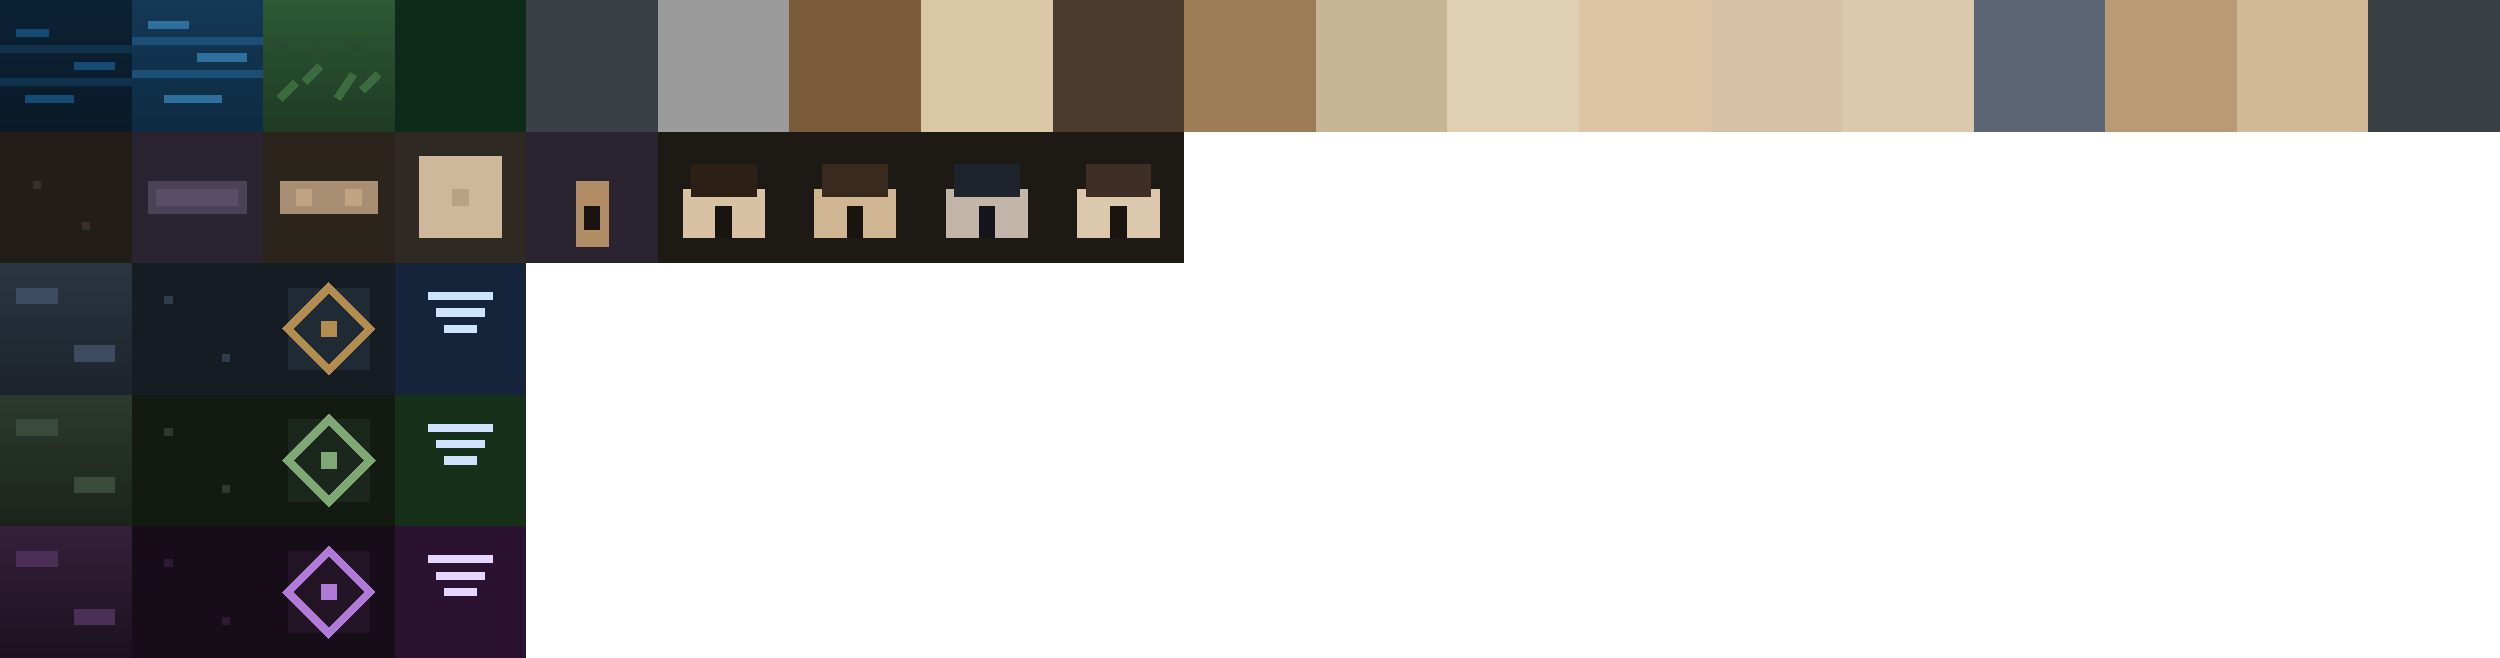
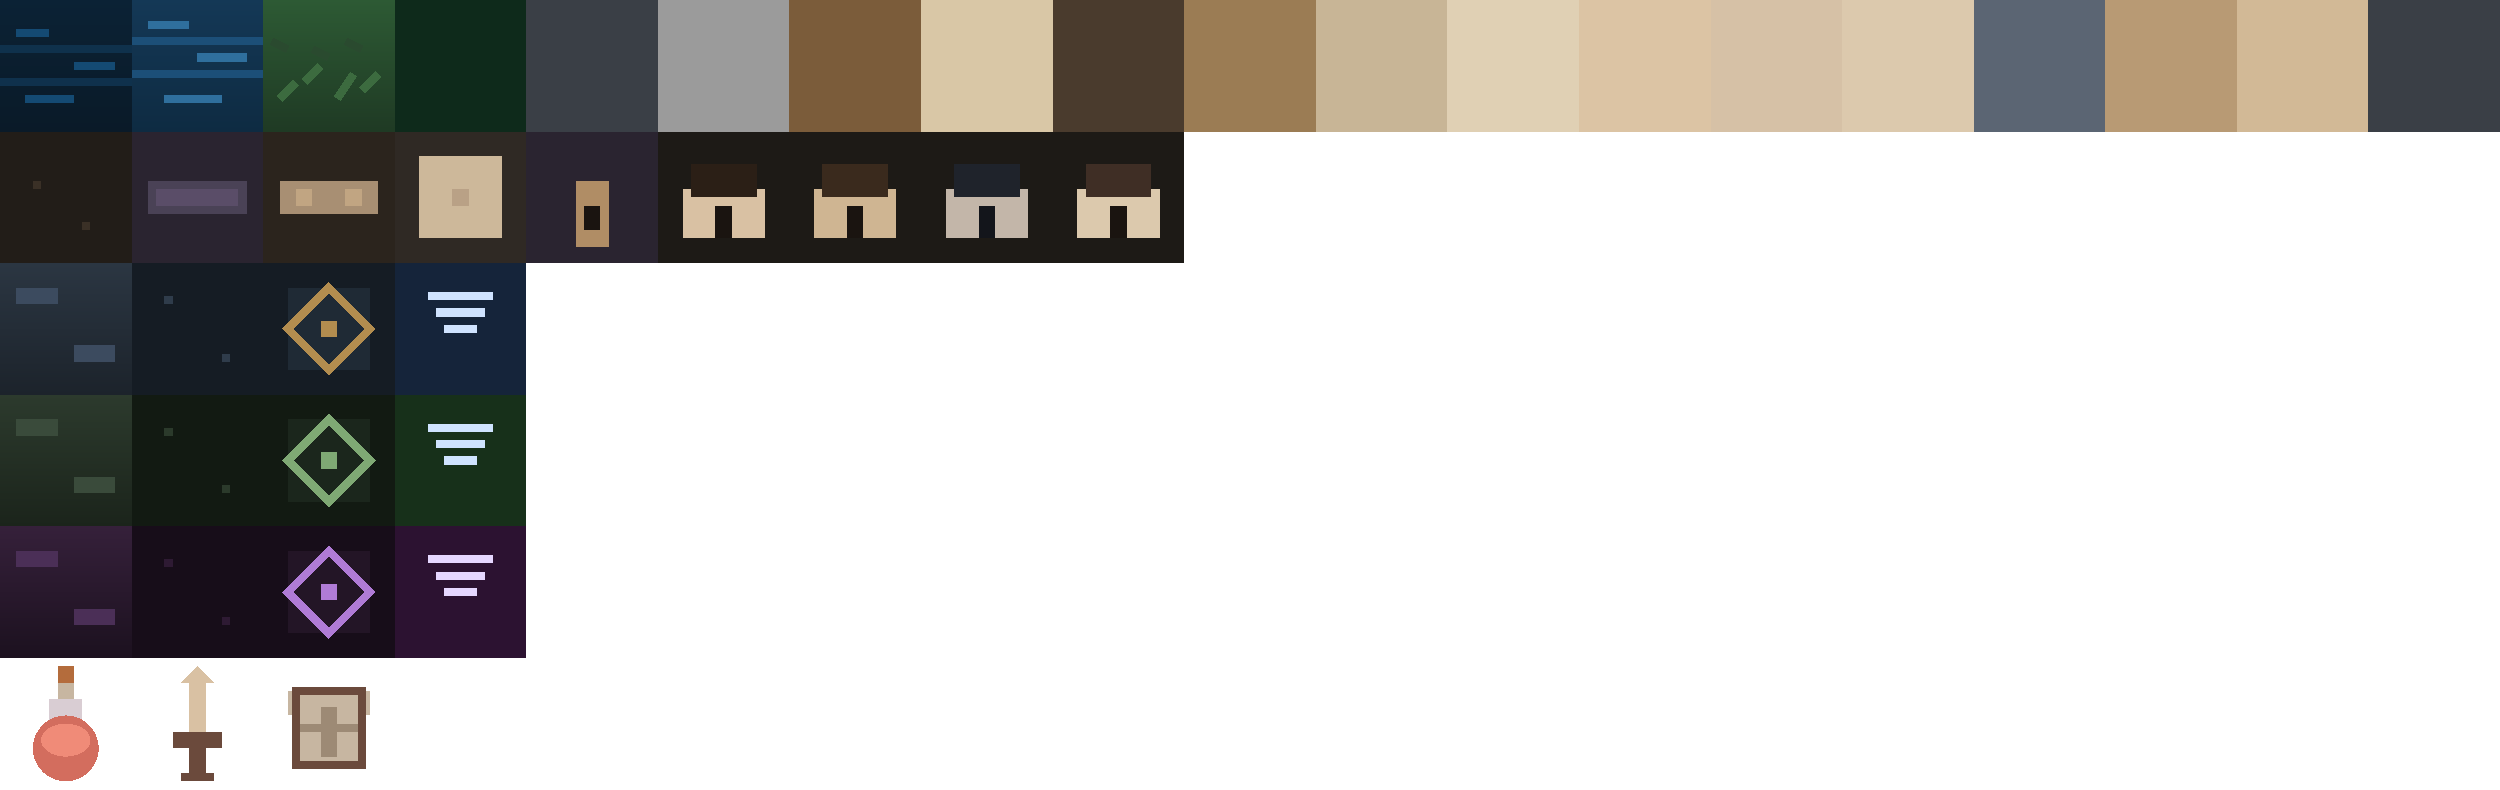
- <svg xmlns="http://www.w3.org/2000/svg" width="304" height="80" viewBox="0 0 304 80" shape-rendering="crispEdges">
+ <svg xmlns="http://www.w3.org/2000/svg" width="304" height="96" viewBox="0 0 304 96" shape-rendering="crispEdges">
  <defs>
    <linearGradient id="waterDeep" x1="0" y1="0" x2="0" y2="1">
      <stop offset="0" stop-color="#0b2235" />
      <stop offset="1" stop-color="#0a1a28" />
    </linearGradient>
    <linearGradient id="waterShallow" x1="0" y1="0" x2="0" y2="1">
      <stop offset="0" stop-color="#143856" />
      <stop offset="1" stop-color="#0e2b42" />
    </linearGradient>
    <linearGradient id="grassBase" x1="0" y1="0" x2="0" y2="1">
      <stop offset="0" stop-color="#2d5a34" />
      <stop offset="1" stop-color="#1f3a24" />
    </linearGradient>
    <linearGradient id="mountainRock" x1="0" y1="0" x2="0" y2="1">
      <stop offset="0" stop-color="#6f6a5d" />
      <stop offset="1" stop-color="#3d3a33" />
    </linearGradient>
    <linearGradient id="roadDust" x1="0" y1="0" x2="0" y2="1">
      <stop offset="0" stop-color="#9a7b4f" />
      <stop offset="1" stop-color="#7b5c3a" />
    </linearGradient>
    <linearGradient id="townDirt" x1="0" y1="0" x2="0" y2="1">
      <stop offset="0" stop-color="#4a3b2d" />
      <stop offset="1" stop-color="#3a2f25" />
    </linearGradient>
    <linearGradient id="townStone" x1="0" y1="0" x2="0" y2="1">
      <stop offset="0" stop-color="#c8b596" />
      <stop offset="1" stop-color="#9e8b72" />
    </linearGradient>
    <linearGradient id="dungeonRuins" x1="0" y1="0" x2="0" y2="1">
      <stop offset="0" stop-color="#2b3642" />
      <stop offset="1" stop-color="#1c232b" />
    </linearGradient>
    <linearGradient id="dungeonCaves" x1="0" y1="0" x2="0" y2="1">
      <stop offset="0" stop-color="#2c3a2d" />
      <stop offset="1" stop-color="#1b241b" />
    </linearGradient>
    <linearGradient id="dungeonCrypt" x1="0" y1="0" x2="0" y2="1">
      <stop offset="0" stop-color="#35203a" />
      <stop offset="1" stop-color="#1c111f" />
    </linearGradient>
  </defs>
  <g transform="translate(0 0)">
    <rect width="16" height="16" fill="url(#waterDeep)" />
    <path d="M0 6h16M0 10h16" stroke="#0f314c" stroke-width="1" />
    <path d="M2 4h4M9 8h5M3 12h6" stroke="#144a73" stroke-width="1" />
  </g>
  <g transform="translate(16 0)">
    <rect width="16" height="16" fill="url(#waterShallow)" />
    <path d="M0 5h16M0 9h16" stroke="#1c4f78" stroke-width="1" />
    <path d="M2 3h5M8 7h6M4 12h7" stroke="#2f6f9d" stroke-width="1" />
  </g>
  <g transform="translate(32 0)">
    <rect width="16" height="16" fill="url(#grassBase)" />
    <path d="M2 12l2-2M5 10l2-2M9 12l2-3M12 11l2-2" stroke="#3c6b3f" stroke-width="1" />
    <path d="M1 5l2 1M6 6l2 1M10 5l2 1" stroke="#2a4a2f" stroke-width="1" />
  </g>
  <g transform="translate(48 0)">
    <rect width="16" height="16" fill="#0e2a1b" />
  </g>
  <g transform="translate(64 0)">
    <rect width="16" height="16" fill="#3a3f46" />
  </g>
  <g transform="translate(80 0)">
    <rect width="16" height="16" fill="#9b9b9b" />
  </g>
  <g transform="translate(96 0)">
    <rect width="16" height="16" fill="#7b5c3a" />
  </g>
  <g transform="translate(112 0)">
    <rect width="16" height="16" fill="#d9c7a6" />
  </g>
  <g transform="translate(128 0)">
    <rect width="16" height="16" fill="#4a3b2d" />
  </g>
  <g transform="translate(144 0)">
    <rect width="16" height="16" fill="#9b7c54" />
  </g>
  <g transform="translate(160 0)">
    <rect width="16" height="16" fill="#c8b596" />
  </g>
  <g transform="translate(176 0)">
    <rect width="16" height="16" fill="#e0d0b4" />
  </g>
  <g transform="translate(192 0)">
    <rect width="16" height="16" fill="#dcc4a4" />
  </g>
  <g transform="translate(208 0)">
    <rect width="16" height="16" fill="#d6c1a6" />
  </g>
  <g transform="translate(224 0)">
    <rect width="16" height="16" fill="#dcc9ad" />
  </g>
  <g transform="translate(240 0)">
    <rect width="16" height="16" fill="#5b6573" />
  </g>
  <g transform="translate(256 0)">
    <rect width="16" height="16" fill="#b89a74" />
  </g>
  <g transform="translate(272 0)">
    <rect width="16" height="16" fill="#d2b996" />
  </g>
  <g transform="translate(288 0)">
    <rect width="16" height="16" fill="#3a3f46" />
  </g>
  <g transform="translate(0 16)">
    <rect width="16" height="16" fill="#221d18" />
    <rect x="4" y="6" width="1" height="1" fill="#3a3026" />
    <rect x="10" y="11" width="1" height="1" fill="#3a3026" />
  </g>
  <g transform="translate(16 16)">
    <rect width="16" height="16" fill="#2a2430" />
    <rect x="2" y="6" width="12" height="4" fill="#4a4256" />
    <rect x="3" y="7" width="10" height="2" fill="#5a4d68" />
  </g>
  <g transform="translate(32 16)">
    <rect width="16" height="16" fill="#2b241d" />
    <rect x="2" y="6" width="12" height="4" fill="#a88f73" />
    <rect x="4" y="7" width="2" height="2" fill="#c1a582" />
    <rect x="10" y="7" width="2" height="2" fill="#c1a582" />
  </g>
  <g transform="translate(48 16)">
    <rect width="16" height="16" fill="#2f2924" />
    <rect x="3" y="3" width="10" height="10" fill="#cdb89a" />
    <rect x="7" y="7" width="2" height="2" fill="#b9a186" />
  </g>
  <g transform="translate(64 16)">
    <rect width="16" height="16" fill="#2a2430" />
    <rect x="6" y="6" width="4" height="8" fill="#b08d65" />
    <rect x="7" y="9" width="2" height="3" fill="#1a1410" />
  </g>
  <g transform="translate(80 16)">
    <rect width="16" height="16" fill="#1d1a16" />
    <rect x="3" y="7" width="10" height="6" fill="#d9c1a3" />
    <rect x="4" y="4" width="8" height="4" fill="#2b1f16" />
    <rect x="7" y="9" width="2" height="4" fill="#1a1410" />
  </g>
  <g transform="translate(96 16)">
    <rect width="16" height="16" fill="#1d1a16" />
    <rect x="3" y="7" width="10" height="6" fill="#cfb592" />
    <rect x="4" y="4" width="8" height="4" fill="#3a2a1d" />
    <rect x="7" y="9" width="2" height="4" fill="#1a1410" />
  </g>
  <g transform="translate(112 16)">
    <rect width="16" height="16" fill="#1d1a16" />
    <rect x="3" y="7" width="10" height="6" fill="#c3b6a9" />
    <rect x="4" y="4" width="8" height="4" fill="#1f232b" />
    <rect x="7" y="9" width="2" height="4" fill="#13151b" />
  </g>
  <g transform="translate(128 16)">
    <rect width="16" height="16" fill="#1d1a16" />
    <rect x="3" y="7" width="10" height="6" fill="#dcc9ad" />
    <rect x="4" y="4" width="8" height="4" fill="#3f2e25" />
    <rect x="7" y="9" width="2" height="4" fill="#1a1410" />
  </g>
  <g transform="translate(0 32)">
    <rect width="16" height="16" fill="url(#dungeonRuins)" />
    <rect x="2" y="3" width="5" height="2" fill="#3c4b5f" />
    <rect x="9" y="10" width="5" height="2" fill="#3c4b5f" />
  </g>
  <g transform="translate(16 32)">
    <rect width="16" height="16" fill="#151c24" />
    <rect x="4" y="4" width="1" height="1" fill="#2f3c4b" />
    <rect x="11" y="11" width="1" height="1" fill="#2f3c4b" />
  </g>
  <g transform="translate(32 32)">
    <rect width="16" height="16" fill="#151c24" />
    <rect x="3" y="3" width="10" height="10" fill="#1f2a35" />
    <path d="M8 3l5 5-5 5-5-5z" stroke="#b38d4f" stroke-width="1" fill="none" />
    <rect x="7" y="7" width="2" height="2" fill="#b38d4f" />
  </g>
  <g transform="translate(48 32)">
    <rect width="16" height="16" fill="#15243a" />
    <path d="M4 4h8M5 6h6M6 8h4" stroke="#cfe3ff" stroke-width="1" />
  </g>
  <g transform="translate(0 48)">
    <rect width="16" height="16" fill="url(#dungeonCaves)" />
    <rect x="2" y="3" width="5" height="2" fill="#3a4b3b" />
    <rect x="9" y="10" width="5" height="2" fill="#3a4b3b" />
  </g>
  <g transform="translate(16 48)">
    <rect width="16" height="16" fill="#121a12" />
    <rect x="4" y="4" width="1" height="1" fill="#2b3a2b" />
    <rect x="11" y="11" width="1" height="1" fill="#2b3a2b" />
  </g>
  <g transform="translate(32 48)">
    <rect width="16" height="16" fill="#121a12" />
    <rect x="3" y="3" width="10" height="10" fill="#1b261c" />
    <path d="M8 3l5 5-5 5-5-5z" stroke="#7fa974" stroke-width="1" fill="none" />
    <rect x="7" y="7" width="2" height="2" fill="#7fa974" />
  </g>
  <g transform="translate(48 48)">
    <rect width="16" height="16" fill="#17301a" />
    <path d="M4 4h8M5 6h6M6 8h4" stroke="#cfe3ff" stroke-width="1" />
  </g>
  <g transform="translate(0 64)">
    <rect width="16" height="16" fill="url(#dungeonCrypt)" />
    <rect x="2" y="3" width="5" height="2" fill="#4b2f57" />
    <rect x="9" y="10" width="5" height="2" fill="#4b2f57" />
  </g>
  <g transform="translate(16 64)">
    <rect width="16" height="16" fill="#170d19" />
    <rect x="4" y="4" width="1" height="1" fill="#2e1a33" />
    <rect x="11" y="11" width="1" height="1" fill="#2e1a33" />
  </g>
  <g transform="translate(32 64)">
    <rect width="16" height="16" fill="#170d19" />
    <rect x="3" y="3" width="10" height="10" fill="#231526" />
    <path d="M8 3l5 5-5 5-5-5z" stroke="#b07bd6" stroke-width="1" fill="none" />
    <rect x="7" y="7" width="2" height="2" fill="#b07bd6" />
  </g>
  <g transform="translate(48 64)">
    <rect width="16" height="16" fill="#2c1231" />
    <path d="M4 4h8M5 6h6M6 8h4" stroke="#e6d7ff" stroke-width="1" />
  </g>
+   <g transform="translate(0 80)">
+     <rect width="16" height="16" fill="none" />
+     <rect x="7" y="1" width="2" height="2" fill="#b46c3c" />
+     <rect x="7" y="3" width="2" height="2" fill="#c7b6a1" />
+     <rect x="6" y="5" width="4" height="3" fill="#d9cdd3" />
+     <ellipse cx="8" cy="11" rx="4" ry="4" fill="#d36d5e" />
+     <ellipse cx="8" cy="10" rx="3" ry="2" fill="#f08b78" />
+   </g>
+   <g transform="translate(16 80)">
+     <rect width="16" height="16" fill="none" />
+     <polygon points="8,1 6,3 10,3" fill="#d9c1a3" />
+     <rect x="7" y="3" width="2" height="8" fill="#d9c1a3" />
+     <rect x="5" y="9" width="6" height="2" fill="#6b4a3c" />
+     <rect x="7" y="11" width="2" height="3" fill="#6b4a3c" />
+     <rect x="6" y="14" width="4" height="1" fill="#6b4a3c" />
+   </g>
+   <g transform="translate(32 80)">
+     <rect width="16" height="16" fill="none" />
+     <rect x="4" y="4" width="8" height="9" fill="#c7b6a1" />
+     <rect x="3" y="4" width="3" height="3" fill="#c7b6a1" />
+     <rect x="10" y="4" width="3" height="3" fill="#c7b6a1" />
+     <rect x="7" y="6" width="2" height="6" fill="#9d8a75" />
+     <rect x="4" y="8" width="8" height="1" fill="#9d8a75" />
+     <rect x="4" y="4" width="8" height="9" fill="none" stroke="#6b4a3c" stroke-width="1" />
+   </g>
</svg>
